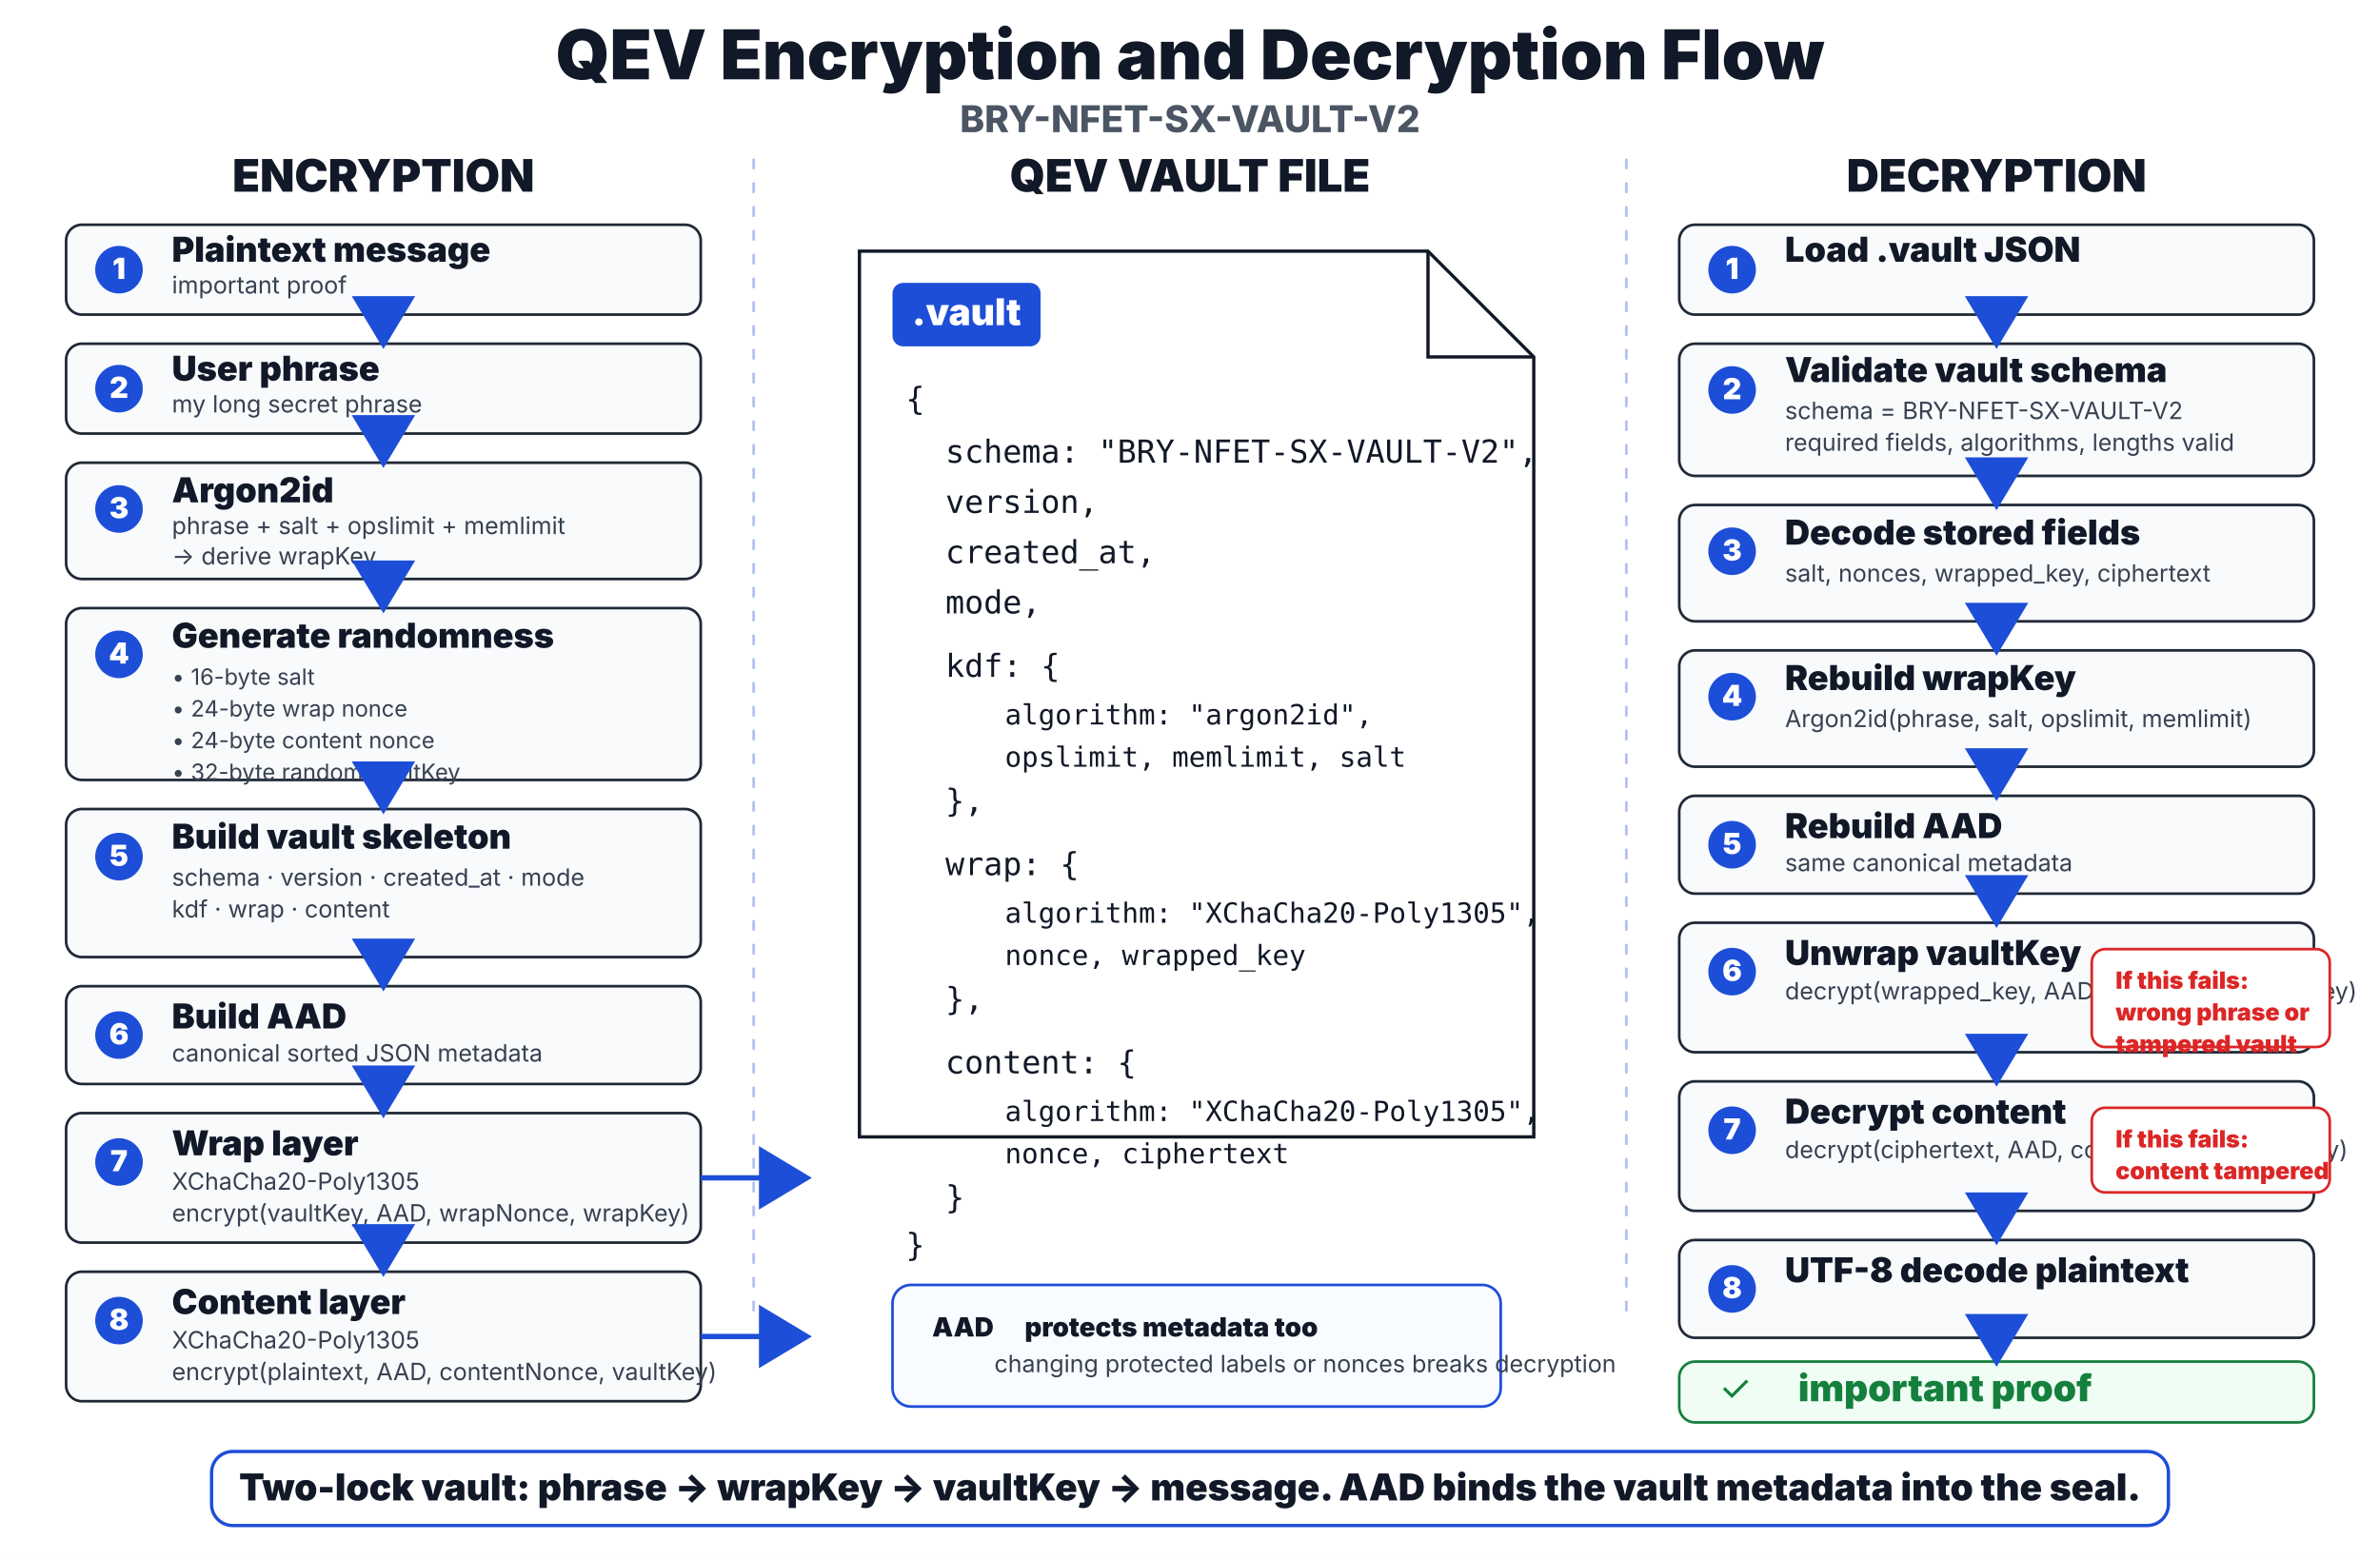
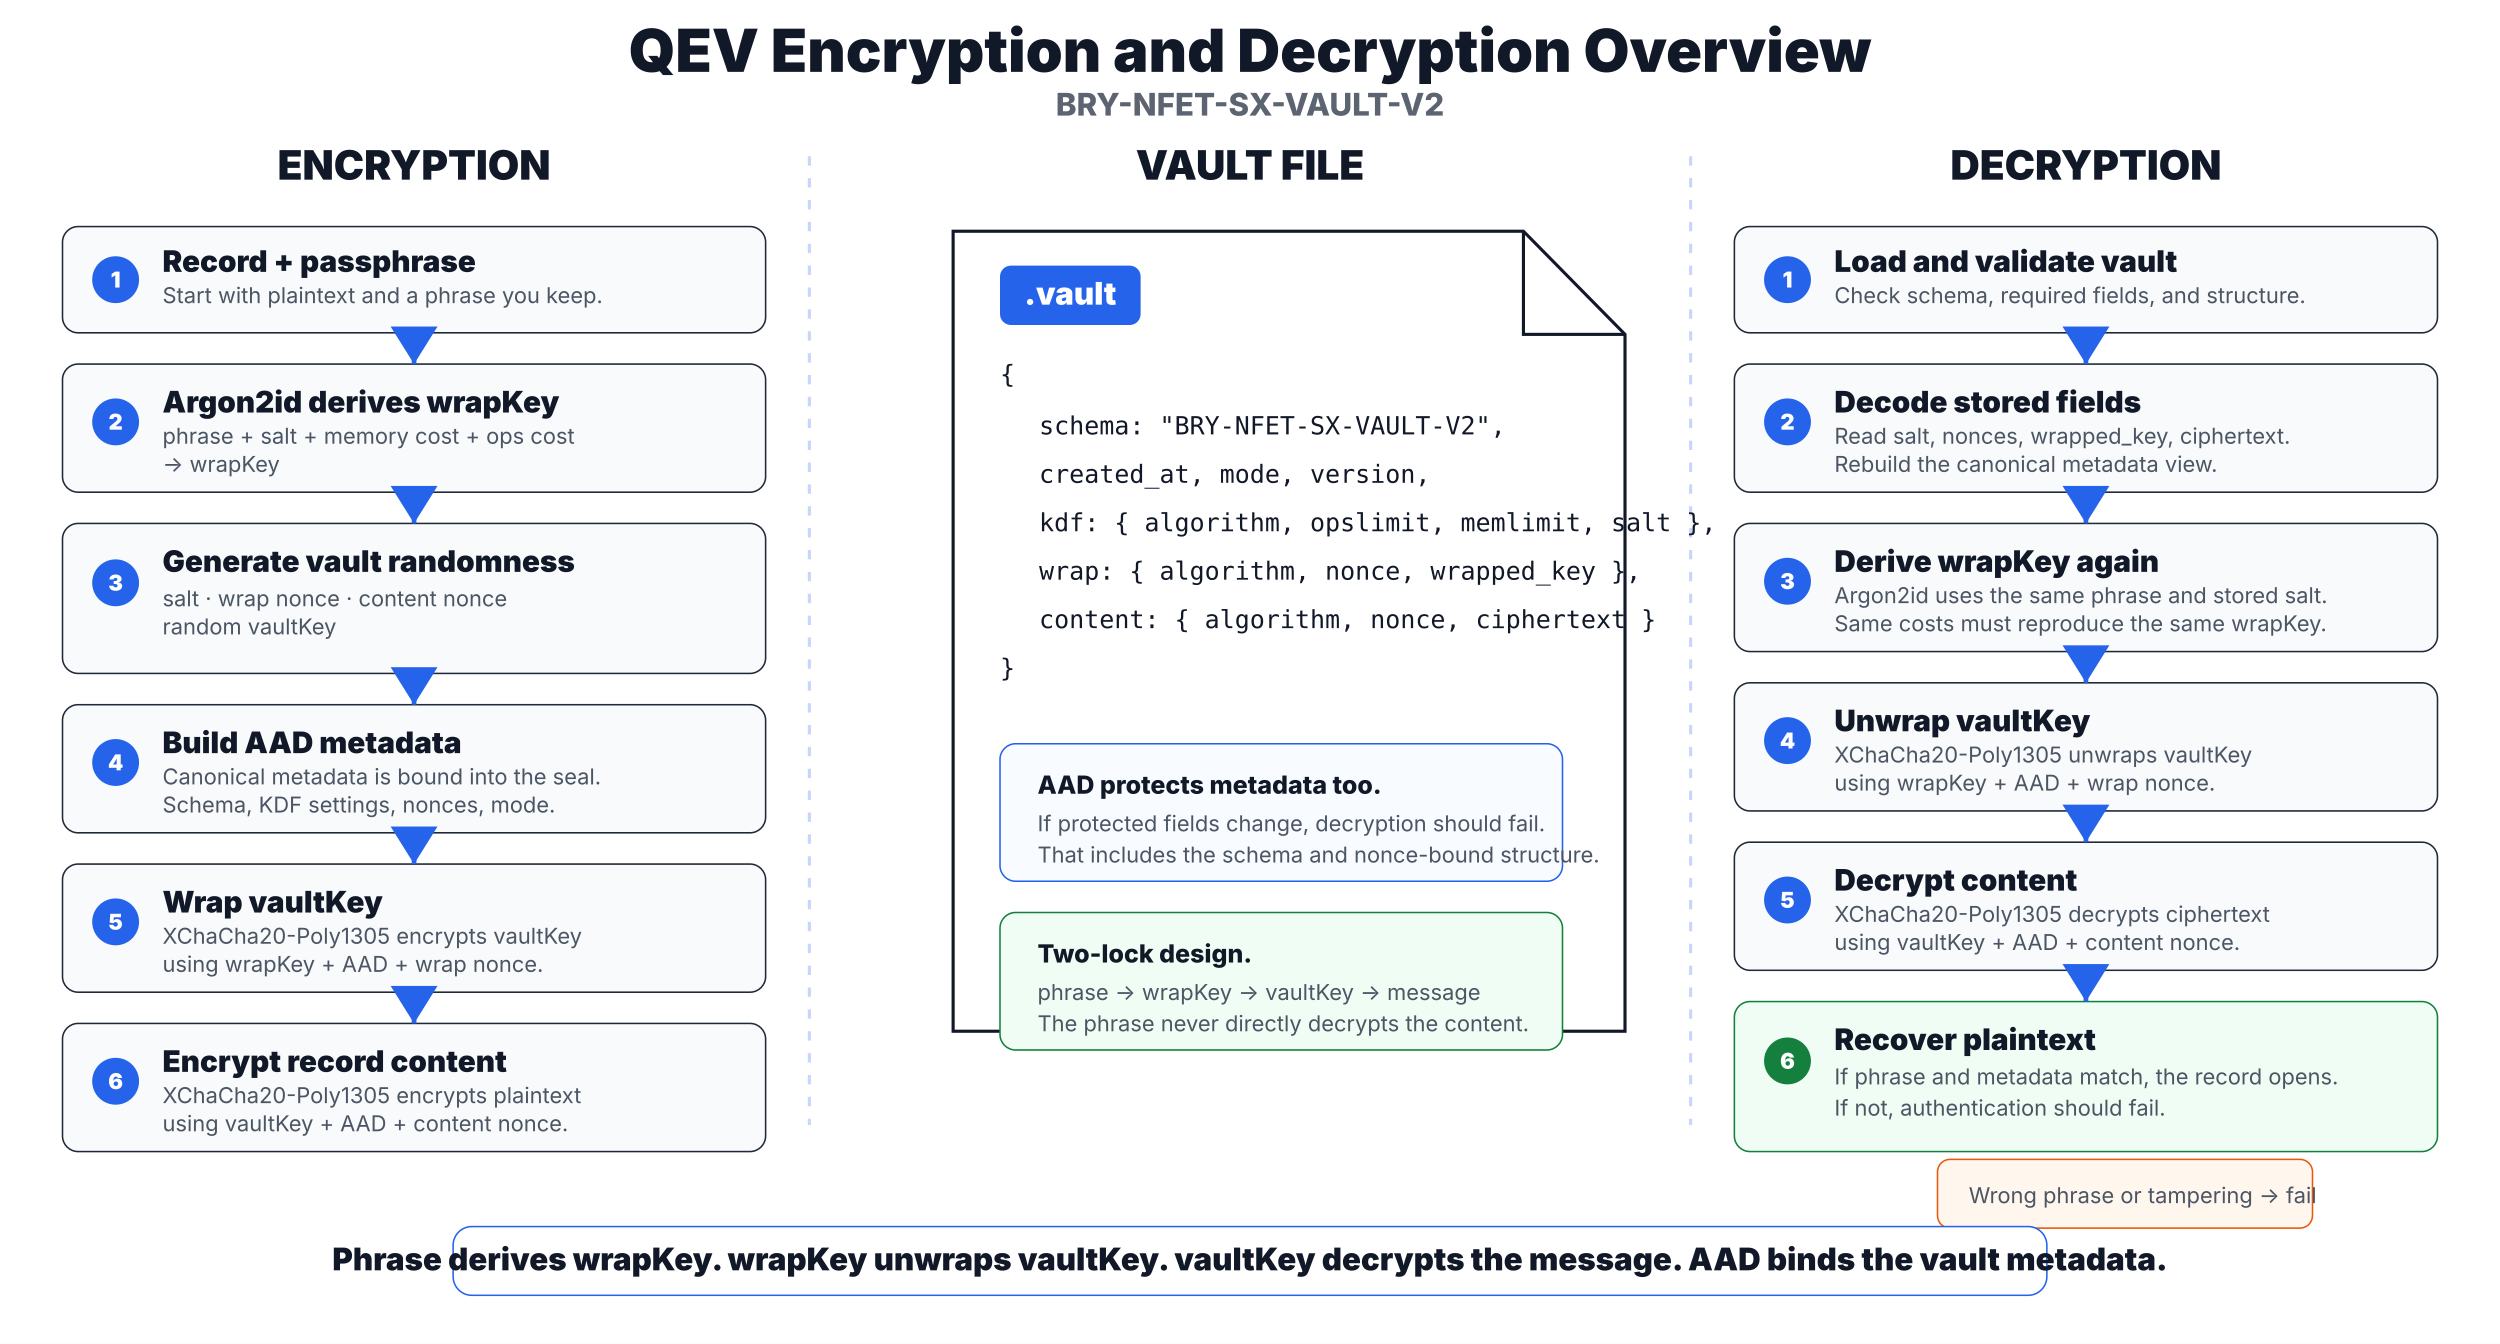
- <svg xmlns="http://www.w3.org/2000/svg" width="1800" height="1180" viewBox="0 0 1800 1180" role="img" aria-labelledby="title desc">
-   <rect width="1800" height="1180" fill="#ffffff" />
+ <svg xmlns="http://www.w3.org/2000/svg" width="1600" height="860" viewBox="0 0 1600 860" role="img" aria-labelledby="title desc">
+   <rect width="1600" height="860" fill="#ffffff" />
  <style>
    text{font-family:Inter,Arial,sans-serif;fill:#111827}
-     .title{font-size:52px;font-weight:900}.subtitle{font-size:28px;font-weight:800;fill:#4b5563}.section{font-size:34px;font-weight:900}.stepTitle{font-size:26px;font-weight:850}.stepBody{font-size:18px;fill:#374151}.stepBodySmall{font-size:17px;fill:#374151}.mono{font-family:ui-monospace,SFMono-Regular,Menlo,Consolas,monospace;font-size:24px}.monoSmall{font-family:ui-monospace,SFMono-Regular,Menlo,Consolas,monospace;font-size:21px}.badge{font-size:22px;font-weight:900;fill:#ffffff}.callout{font-size:20px;font-weight:850}.summary{font-size:28px;font-weight:850}
+     .title{font-size:38px;font-weight:900}
+     .sub{font-size:20px;font-weight:800;fill:#5b6470}
+     .section{font-size:26px;font-weight:900}
+     .boxTitle{font-size:19px;font-weight:850}
+     .boxText{font-size:14px;fill:#4b5563}
+     .badge{font-size:14px;font-weight:900;fill:#fff}
+     .code{font-family:ui-monospace,SFMono-Regular,Menlo,Consolas,monospace;font-size:16px}
+     .note{font-size:16px;font-weight:800}
+     .summary{font-size:20px;font-weight:850}
  </style>
  <defs>
-     <marker id="arrow" markerWidth="12" markerHeight="12" refX="9" refY="6" orient="auto">
-       <path d="M0,0 L10,6 L0,12 Z" fill="#1d4ed8" />
+     <marker id="arrow" markerWidth="10" markerHeight="10" refX="8" refY="5" orient="auto">
+       <path d="M0,0 L8,5 L0,10 Z" fill="#2563eb" />
    </marker>
  </defs>
-   <text x="900" y="60" text-anchor="middle" class="title">QEV Encryption and Decryption Flow</text>
-   <text x="900" y="100" text-anchor="middle" class="subtitle">BRY-NFET-SX-VAULT-V2</text>
-   <line x1="570" y1="120" x2="570" y2="1000" stroke="#1d4ed8" stroke-width="2" stroke-dasharray="8 10" opacity="0.35" />
-   <line x1="1230" y1="120" x2="1230" y2="1000" stroke="#1d4ed8" stroke-width="2" stroke-dasharray="8 10" opacity="0.35" />
-   <text x="290" y="145" text-anchor="middle" class="section">ENCRYPTION</text>
-   <text x="900" y="145" text-anchor="middle" class="section">QEV VAULT FILE</text>
-   <text x="1510" y="145" text-anchor="middle" class="section">DECRYPTION</text>
-   <g id="enc">
-     <rect x="50" y="170" width="480" height="68" rx="12" fill="#f8fafc" stroke="#1f2937" stroke-width="2" />
-     <circle cx="90" cy="204" r="18" fill="#1d4ed8" />
-     <text x="90" y="211" text-anchor="middle" class="badge">1</text>
-     <text x="130" y="198" class="stepTitle">Plaintext message</text>
-     <text x="130" y="222" class="stepBody">important proof</text>
-     <rect x="50" y="260" width="480" height="68" rx="12" fill="#f8fafc" stroke="#1f2937" stroke-width="2" />
-     <circle cx="90" cy="294" r="18" fill="#1d4ed8" />
-     <text x="90" y="301" text-anchor="middle" class="badge">2</text>
-     <text x="130" y="288" class="stepTitle">User phrase</text>
-     <text x="130" y="312" class="stepBody">my long secret phrase</text>
-     <rect x="50" y="350" width="480" height="88" rx="12" fill="#f8fafc" stroke="#1f2937" stroke-width="2" />
-     <circle cx="90" cy="385" r="18" fill="#1d4ed8" />
-     <text x="90" y="392" text-anchor="middle" class="badge">3</text>
-     <text x="130" y="380" class="stepTitle">Argon2id</text>
-     <text x="130" y="404" class="stepBody">phrase + salt + opslimit + memlimit</text>
-     <text x="130" y="427" class="stepBody">→ derive wrapKey</text>
-     <rect x="50" y="460" width="480" height="130" rx="12" fill="#f8fafc" stroke="#1f2937" stroke-width="2" />
-     <circle cx="90" cy="495" r="18" fill="#1d4ed8" />
-     <text x="90" y="502" text-anchor="middle" class="badge">4</text>
-     <text x="130" y="490" class="stepTitle">Generate randomness</text>
-     <text x="130" y="518" class="stepBodySmall">• 16-byte salt</text>
-     <text x="130" y="542" class="stepBodySmall">• 24-byte wrap nonce</text>
-     <text x="130" y="566" class="stepBodySmall">• 24-byte content nonce</text>
-     <text x="130" y="590" class="stepBodySmall">• 32-byte random vaultKey</text>
-     <rect x="50" y="612" width="480" height="112" rx="12" fill="#f8fafc" stroke="#1f2937" stroke-width="2" />
-     <circle cx="90" cy="648" r="18" fill="#1d4ed8" />
-     <text x="90" y="655" text-anchor="middle" class="badge">5</text>
-     <text x="130" y="642" class="stepTitle">Build vault skeleton</text>
-     <text x="130" y="670" class="stepBody">schema · version · created_at · mode</text>
-     <text x="130" y="694" class="stepBody">kdf · wrap · content</text>
-     <rect x="50" y="746" width="480" height="74" rx="12" fill="#f8fafc" stroke="#1f2937" stroke-width="2" />
-     <circle cx="90" cy="783" r="18" fill="#1d4ed8" />
-     <text x="90" y="790" text-anchor="middle" class="badge">6</text>
-     <text x="130" y="778" class="stepTitle">Build AAD</text>
-     <text x="130" y="803" class="stepBody">canonical sorted JSON metadata</text>
-     <rect x="50" y="842" width="480" height="98" rx="12" fill="#f8fafc" stroke="#1f2937" stroke-width="2" />
-     <circle cx="90" cy="879" r="18" fill="#1d4ed8" />
-     <text x="90" y="886" text-anchor="middle" class="badge">7</text>
-     <text x="130" y="874" class="stepTitle">Wrap layer</text>
-     <text x="130" y="900" class="stepBody">XChaCha20-Poly1305</text>
-     <text x="130" y="924" class="stepBody">encrypt(vaultKey, AAD, wrapNonce, wrapKey)</text>
-     <rect x="50" y="962" width="480" height="98" rx="12" fill="#f8fafc" stroke="#1f2937" stroke-width="2" />
-     <circle cx="90" cy="999" r="18" fill="#1d4ed8" />
-     <text x="90" y="1006" text-anchor="middle" class="badge">8</text>
-     <text x="130" y="994" class="stepTitle">Content layer</text>
-     <text x="130" y="1020" class="stepBody">XChaCha20-Poly1305</text>
-     <text x="130" y="1044" class="stepBody">encrypt(plaintext, AAD, contentNonce, vaultKey)</text>
+   <text x="800" y="46" text-anchor="middle" class="title">QEV Encryption and Decryption Overview</text>
+   <text x="800" y="74" text-anchor="middle" class="sub">BRY-NFET-SX-VAULT-V2</text>
+   <line x1="518" y1="100" x2="518" y2="720" stroke="#c8d6fb" stroke-width="2" stroke-dasharray="6 8" />
+   <line x1="1082" y1="100" x2="1082" y2="720" stroke="#c8d6fb" stroke-width="2" stroke-dasharray="6 8" />
+   <text x="265" y="115" text-anchor="middle" class="section">ENCRYPTION</text>
+   <text x="800" y="115" text-anchor="middle" class="section">VAULT FILE</text>
+   <text x="1335" y="115" text-anchor="middle" class="section">DECRYPTION</text>
+   <g>
+     <rect x="40" y="145" width="450" height="68" rx="10" fill="#f8fafc" stroke="#1f2937" />
+     <circle cx="74" cy="179" r="15" fill="#2563eb" />
+     <text x="74" y="184" text-anchor="middle" class="badge">1</text>
+     <text x="104" y="174" class="boxTitle">Record + passphrase</text>
+     <text x="104" y="194" class="boxText">Start with plaintext and a phrase you keep.</text>
+     <rect x="40" y="233" width="450" height="82" rx="10" fill="#f8fafc" stroke="#1f2937" />
+     <circle cx="74" cy="270" r="15" fill="#2563eb" />
+     <text x="74" y="275" text-anchor="middle" class="badge">2</text>
+     <text x="104" y="264" class="boxTitle">Argon2id derives wrapKey</text>
+     <text x="104" y="284" class="boxText">phrase + salt + memory cost + ops cost</text>
+     <text x="104" y="302" class="boxText">→ wrapKey</text>
+     <rect x="40" y="335" width="450" height="96" rx="10" fill="#f8fafc" stroke="#1f2937" />
+     <circle cx="74" cy="373" r="15" fill="#2563eb" />
+     <text x="74" y="378" text-anchor="middle" class="badge">3</text>
+     <text x="104" y="366" class="boxTitle">Generate vault randomness</text>
+     <text x="104" y="388" class="boxText">salt · wrap nonce · content nonce</text>
+     <text x="104" y="406" class="boxText">random vaultKey</text>
+     <rect x="40" y="451" width="450" height="82" rx="10" fill="#f8fafc" stroke="#1f2937" />
+     <circle cx="74" cy="488" r="15" fill="#2563eb" />
+     <text x="74" y="493" text-anchor="middle" class="badge">4</text>
+     <text x="104" y="482" class="boxTitle">Build AAD metadata</text>
+     <text x="104" y="502" class="boxText">Canonical metadata is bound into the seal.</text>
+     <text x="104" y="520" class="boxText">Schema, KDF settings, nonces, mode.</text>
+     <rect x="40" y="553" width="450" height="82" rx="10" fill="#f8fafc" stroke="#1f2937" />
+     <circle cx="74" cy="590" r="15" fill="#2563eb" />
+     <text x="74" y="595" text-anchor="middle" class="badge">5</text>
+     <text x="104" y="584" class="boxTitle">Wrap vaultKey</text>
+     <text x="104" y="604" class="boxText">XChaCha20-Poly1305 encrypts vaultKey</text>
+     <text x="104" y="622" class="boxText">using wrapKey + AAD + wrap nonce.</text>
+     <rect x="40" y="655" width="450" height="82" rx="10" fill="#f8fafc" stroke="#1f2937" />
+     <circle cx="74" cy="692" r="15" fill="#2563eb" />
+     <text x="74" y="697" text-anchor="middle" class="badge">6</text>
+     <text x="104" y="686" class="boxTitle">Encrypt record content</text>
+     <text x="104" y="706" class="boxText">XChaCha20-Poly1305 encrypts plaintext</text>
+     <text x="104" y="724" class="boxText">using vaultKey + AAD + content nonce.</text>
  </g>
-   <g stroke="#1d4ed8" stroke-width="4" marker-end="url(#arrow)">
-     <line x1="290" y1="238" x2="290" y2="260" />
-     <line x1="290" y1="328" x2="290" y2="350" />
-     <line x1="290" y1="438" x2="290" y2="460" />
-     <line x1="290" y1="590" x2="290" y2="612" />
-     <line x1="290" y1="724" x2="290" y2="746" />
-     <line x1="290" y1="820" x2="290" y2="842" />
-     <line x1="290" y1="940" x2="290" y2="962" />
-     <line x1="530" y1="891" x2="610" y2="891" />
-     <line x1="530" y1="1011" x2="610" y2="1011" />
+   <g stroke="#2563eb" stroke-width="3" marker-end="url(#arrow)">
+     <line x1="265" y1="213" x2="265" y2="233" />
+     <line x1="265" y1="315" x2="265" y2="335" />
+     <line x1="265" y1="431" x2="265" y2="451" />
+     <line x1="265" y1="533" x2="265" y2="553" />
+     <line x1="265" y1="635" x2="265" y2="655" />
  </g>
-   <path d="M650 190 H1080 L1160 270 V860 H650 Z" fill="#ffffff" stroke="#111827" stroke-width="2.5" />
-   <path d="M1080 190 V270 H1160" fill="none" stroke="#111827" stroke-width="2.5" />
-   <rect x="675" y="214" width="112" height="48" rx="8" fill="#1d4ed8" />
-   <text x="731" y="246" text-anchor="middle" class="badge" style="font-size:28px">.vault</text>
-   <text x="685" y="310" class="mono">{</text>
-   <text x="715" y="350" class="mono">schema: "BRY-NFET-SX-VAULT-V2",</text>
-   <text x="715" y="388" class="mono">version,</text>
-   <text x="715" y="426" class="mono">created_at,</text>
-   <text x="715" y="464" class="mono">mode,</text>
-   <text x="715" y="512" class="mono">kdf: {</text>
-   <text x="760" y="548" class="monoSmall">algorithm: "argon2id",</text>
-   <text x="760" y="580" class="monoSmall">opslimit, memlimit, salt</text>
-   <text x="715" y="614" class="mono">},</text>
-   <text x="715" y="662" class="mono">wrap: {</text>
-   <text x="760" y="698" class="monoSmall">algorithm: "XChaCha20-Poly1305",</text>
-   <text x="760" y="730" class="monoSmall">nonce, wrapped_key</text>
-   <text x="715" y="764" class="mono">},</text>
-   <text x="715" y="812" class="mono">content: {</text>
-   <text x="760" y="848" class="monoSmall">algorithm: "XChaCha20-Poly1305",</text>
-   <text x="760" y="880" class="monoSmall">nonce, ciphertext</text>
-   <text x="715" y="914" class="mono">}</text>
-   <text x="685" y="950" class="mono">}</text>
-   <rect x="675" y="972" width="460" height="92" rx="14" fill="#f8fbff" stroke="#1d4ed8" stroke-width="2" />
-   <text x="705" y="1011" class="callout">AAD</text>
-   <text x="775" y="1011" class="callout">protects metadata too</text>
-   <text x="752" y="1038" class="stepBody">changing protected labels or nonces breaks decryption</text>
-   <g id="dec">
-     <rect x="1270" y="170" width="480" height="68" rx="12" fill="#f8fafc" stroke="#1f2937" stroke-width="2" />
-     <circle cx="1310" cy="204" r="18" fill="#1d4ed8" />
-     <text x="1310" y="211" text-anchor="middle" class="badge">1</text>
-     <text x="1350" y="198" class="stepTitle">Load .vault JSON</text>
-     <rect x="1270" y="260" width="480" height="100" rx="12" fill="#f8fafc" stroke="#1f2937" stroke-width="2" />
-     <circle cx="1310" cy="295" r="18" fill="#1d4ed8" />
-     <text x="1310" y="302" text-anchor="middle" class="badge">2</text>
-     <text x="1350" y="289" class="stepTitle">Validate vault schema</text>
-     <text x="1350" y="317" class="stepBody">schema = BRY-NFET-SX-VAULT-V2</text>
-     <text x="1350" y="341" class="stepBody">required fields, algorithms, lengths valid</text>
-     <rect x="1270" y="382" width="480" height="88" rx="12" fill="#f8fafc" stroke="#1f2937" stroke-width="2" />
-     <circle cx="1310" cy="417" r="18" fill="#1d4ed8" />
-     <text x="1310" y="424" text-anchor="middle" class="badge">3</text>
-     <text x="1350" y="412" class="stepTitle">Decode stored fields</text>
-     <text x="1350" y="440" class="stepBody">salt, nonces, wrapped_key, ciphertext</text>
-     <rect x="1270" y="492" width="480" height="88" rx="12" fill="#f8fafc" stroke="#1f2937" stroke-width="2" />
-     <circle cx="1310" cy="527" r="18" fill="#1d4ed8" />
-     <text x="1310" y="534" text-anchor="middle" class="badge">4</text>
-     <text x="1350" y="522" class="stepTitle">Rebuild wrapKey</text>
-     <text x="1350" y="550" class="stepBody">Argon2id(phrase, salt, opslimit, memlimit)</text>
-     <rect x="1270" y="602" width="480" height="74" rx="12" fill="#f8fafc" stroke="#1f2937" stroke-width="2" />
-     <circle cx="1310" cy="639" r="18" fill="#1d4ed8" />
-     <text x="1310" y="646" text-anchor="middle" class="badge">5</text>
-     <text x="1350" y="634" class="stepTitle">Rebuild AAD</text>
-     <text x="1350" y="659" class="stepBody">same canonical metadata</text>
-     <rect x="1270" y="698" width="480" height="98" rx="12" fill="#f8fafc" stroke="#1f2937" stroke-width="2" />
-     <circle cx="1310" cy="735" r="18" fill="#1d4ed8" />
-     <text x="1310" y="742" text-anchor="middle" class="badge">6</text>
-     <text x="1350" y="730" class="stepTitle">Unwrap vaultKey</text>
-     <text x="1350" y="756" class="stepBody">decrypt(wrapped_key, AAD, wrapNonce, wrapKey)</text>
-     <rect x="1270" y="818" width="480" height="98" rx="12" fill="#f8fafc" stroke="#1f2937" stroke-width="2" />
-     <circle cx="1310" cy="855" r="18" fill="#1d4ed8" />
-     <text x="1310" y="862" text-anchor="middle" class="badge">7</text>
-     <text x="1350" y="850" class="stepTitle">Decrypt content</text>
-     <text x="1350" y="876" class="stepBody">decrypt(ciphertext, AAD, contentNonce, vaultKey)</text>
-     <rect x="1270" y="938" width="480" height="74" rx="12" fill="#f8fafc" stroke="#1f2937" stroke-width="2" />
-     <circle cx="1310" cy="975" r="18" fill="#1d4ed8" />
-     <text x="1310" y="982" text-anchor="middle" class="badge">8</text>
-     <text x="1350" y="970" class="stepTitle">UTF-8 decode plaintext</text>
-     <rect x="1270" y="1030" width="480" height="46" rx="12" fill="#f0fdf4" stroke="#15803d" stroke-width="2" />
-     <text x="1300" y="1060" style="font-size:28px;fill:#15803d">✓</text>
-     <text x="1360" y="1060" style="font-size:28px;font-weight:900;fill:#15803d">important proof</text>
+   <path d="M610 148 H975 L1040 214 V660 H610 Z" fill="#ffffff" stroke="#111827" stroke-width="2" />
+   <path d="M975 148 V214 H1040" fill="none" stroke="#111827" stroke-width="2" />
+   <rect x="640" y="170" width="90" height="38" rx="7" fill="#2563eb" />
+   <text x="685" y="195" text-anchor="middle" class="badge" style="font-size:20px">.vault</text>
+   <text x="640" y="245" class="code">{</text>
+   <text x="665" y="278" class="code">schema: "BRY-NFET-SX-VAULT-V2",</text>
+   <text x="665" y="309" class="code">created_at, mode, version,</text>
+   <text x="665" y="340" class="code">kdf: { algorithm, opslimit, memlimit, salt },</text>
+   <text x="665" y="371" class="code">wrap: { algorithm, nonce, wrapped_key },</text>
+   <text x="665" y="402" class="code">content: { algorithm, nonce, ciphertext }</text>
+   <text x="640" y="433" class="code">}</text>
+   <rect x="640" y="476" width="360" height="88" rx="10" fill="#f8fbff" stroke="#2563eb" />
+   <text x="664" y="508" class="note">AAD protects metadata too.</text>
+   <text x="664" y="532" class="boxText">If protected fields change, decryption should fail.</text>
+   <text x="664" y="552" class="boxText">That includes the schema and nonce-bound structure.</text>
+   <rect x="640" y="584" width="360" height="88" rx="10" fill="#f0fdf4" stroke="#15803d" />
+   <text x="664" y="616" class="note" fill="#166534">Two-lock design.</text>
+   <text x="664" y="640" class="boxText">phrase → wrapKey → vaultKey → message</text>
+   <text x="664" y="660" class="boxText">The phrase never directly decrypts the content.</text>
+   <g>
+     <rect x="1110" y="145" width="450" height="68" rx="10" fill="#f8fafc" stroke="#1f2937" />
+     <circle cx="1144" cy="179" r="15" fill="#2563eb" />
+     <text x="1144" y="184" text-anchor="middle" class="badge">1</text>
+     <text x="1174" y="174" class="boxTitle">Load and validate vault</text>
+     <text x="1174" y="194" class="boxText">Check schema, required fields, and structure.</text>
+     <rect x="1110" y="233" width="450" height="82" rx="10" fill="#f8fafc" stroke="#1f2937" />
+     <circle cx="1144" cy="270" r="15" fill="#2563eb" />
+     <text x="1144" y="275" text-anchor="middle" class="badge">2</text>
+     <text x="1174" y="264" class="boxTitle">Decode stored fields</text>
+     <text x="1174" y="284" class="boxText">Read salt, nonces, wrapped_key, ciphertext.</text>
+     <text x="1174" y="302" class="boxText">Rebuild the canonical metadata view.</text>
+     <rect x="1110" y="335" width="450" height="82" rx="10" fill="#f8fafc" stroke="#1f2937" />
+     <circle cx="1144" cy="372" r="15" fill="#2563eb" />
+     <text x="1144" y="377" text-anchor="middle" class="badge">3</text>
+     <text x="1174" y="366" class="boxTitle">Derive wrapKey again</text>
+     <text x="1174" y="386" class="boxText">Argon2id uses the same phrase and stored salt.</text>
+     <text x="1174" y="404" class="boxText">Same costs must reproduce the same wrapKey.</text>
+     <rect x="1110" y="437" width="450" height="82" rx="10" fill="#f8fafc" stroke="#1f2937" />
+     <circle cx="1144" cy="474" r="15" fill="#2563eb" />
+     <text x="1144" y="479" text-anchor="middle" class="badge">4</text>
+     <text x="1174" y="468" class="boxTitle">Unwrap vaultKey</text>
+     <text x="1174" y="488" class="boxText">XChaCha20-Poly1305 unwraps vaultKey</text>
+     <text x="1174" y="506" class="boxText">using wrapKey + AAD + wrap nonce.</text>
+     <rect x="1110" y="539" width="450" height="82" rx="10" fill="#f8fafc" stroke="#1f2937" />
+     <circle cx="1144" cy="576" r="15" fill="#2563eb" />
+     <text x="1144" y="581" text-anchor="middle" class="badge">5</text>
+     <text x="1174" y="570" class="boxTitle">Decrypt content</text>
+     <text x="1174" y="590" class="boxText">XChaCha20-Poly1305 decrypts ciphertext</text>
+     <text x="1174" y="608" class="boxText">using vaultKey + AAD + content nonce.</text>
+     <rect x="1110" y="641" width="450" height="96" rx="10" fill="#f0fdf4" stroke="#15803d" />
+     <circle cx="1144" cy="679" r="15" fill="#15803d" />
+     <text x="1144" y="684" text-anchor="middle" class="badge">6</text>
+     <text x="1174" y="672" class="boxTitle" fill="#166534">Recover plaintext</text>
+     <text x="1174" y="694" class="boxText">If phrase and metadata match, the record opens.</text>
+     <text x="1174" y="714" class="boxText">If not, authentication should fail.</text>
  </g>
-   <g stroke="#1d4ed8" stroke-width="4" marker-end="url(#arrow)">
-     <line x1="1510" y1="238" x2="1510" y2="260" />
-     <line x1="1510" y1="360" x2="1510" y2="382" />
-     <line x1="1510" y1="470" x2="1510" y2="492" />
-     <line x1="1510" y1="580" x2="1510" y2="602" />
-     <line x1="1510" y1="676" x2="1510" y2="698" />
-     <line x1="1510" y1="796" x2="1510" y2="818" />
-     <line x1="1510" y1="916" x2="1510" y2="938" />
-     <line x1="1510" y1="1012" x2="1510" y2="1030" />
+   <g stroke="#2563eb" stroke-width="3" marker-end="url(#arrow)">
+     <line x1="1335" y1="213" x2="1335" y2="233" />
+     <line x1="1335" y1="315" x2="1335" y2="335" />
+     <line x1="1335" y1="417" x2="1335" y2="437" />
+     <line x1="1335" y1="519" x2="1335" y2="539" />
+     <line x1="1335" y1="621" x2="1335" y2="641" />
  </g>
-   <rect x="1582" y="718" width="180" height="74" rx="10" fill="#ffffff" stroke="#dc2626" stroke-width="2" />
-   <text x="1600" y="748" style="font-size:18px;font-weight:850;fill:#dc2626">If this fails:</text>
-   <text x="1600" y="772" style="font-size:18px;font-weight:850;fill:#dc2626">wrong phrase or</text>
-   <text x="1600" y="796" style="font-size:18px;font-weight:850;fill:#dc2626">tampered vault</text>
-   <rect x="1582" y="838" width="180" height="64" rx="10" fill="#ffffff" stroke="#dc2626" stroke-width="2" />
-   <text x="1600" y="868" style="font-size:18px;font-weight:850;fill:#dc2626">If this fails:</text>
-   <text x="1600" y="892" style="font-size:18px;font-weight:850;fill:#dc2626">content tampered</text>
-   <rect x="160" y="1098" width="1480" height="56" rx="16" fill="#ffffff" stroke="#1d4ed8" stroke-width="2.5" />
-   <text x="900" y="1135" text-anchor="middle" class="summary">Two-lock vault: phrase → wrapKey → vaultKey → message. AAD binds the vault metadata into the seal.</text>
+   <rect x="1240" y="742" width="240" height="44" rx="8" fill="#fff7ed" stroke="#ea580c" />
+   <text x="1260" y="770" class="boxText" fill="#9a3412">Wrong phrase or tampering → fail</text>
+   <rect x="290" y="785" width="1020" height="44" rx="12" fill="#ffffff" stroke="#2563eb" />
+   <text x="800" y="813" text-anchor="middle" class="summary">Phrase derives wrapKey. wrapKey unwraps vaultKey. vaultKey decrypts the message. AAD binds the vault metadata.</text>
</svg>
